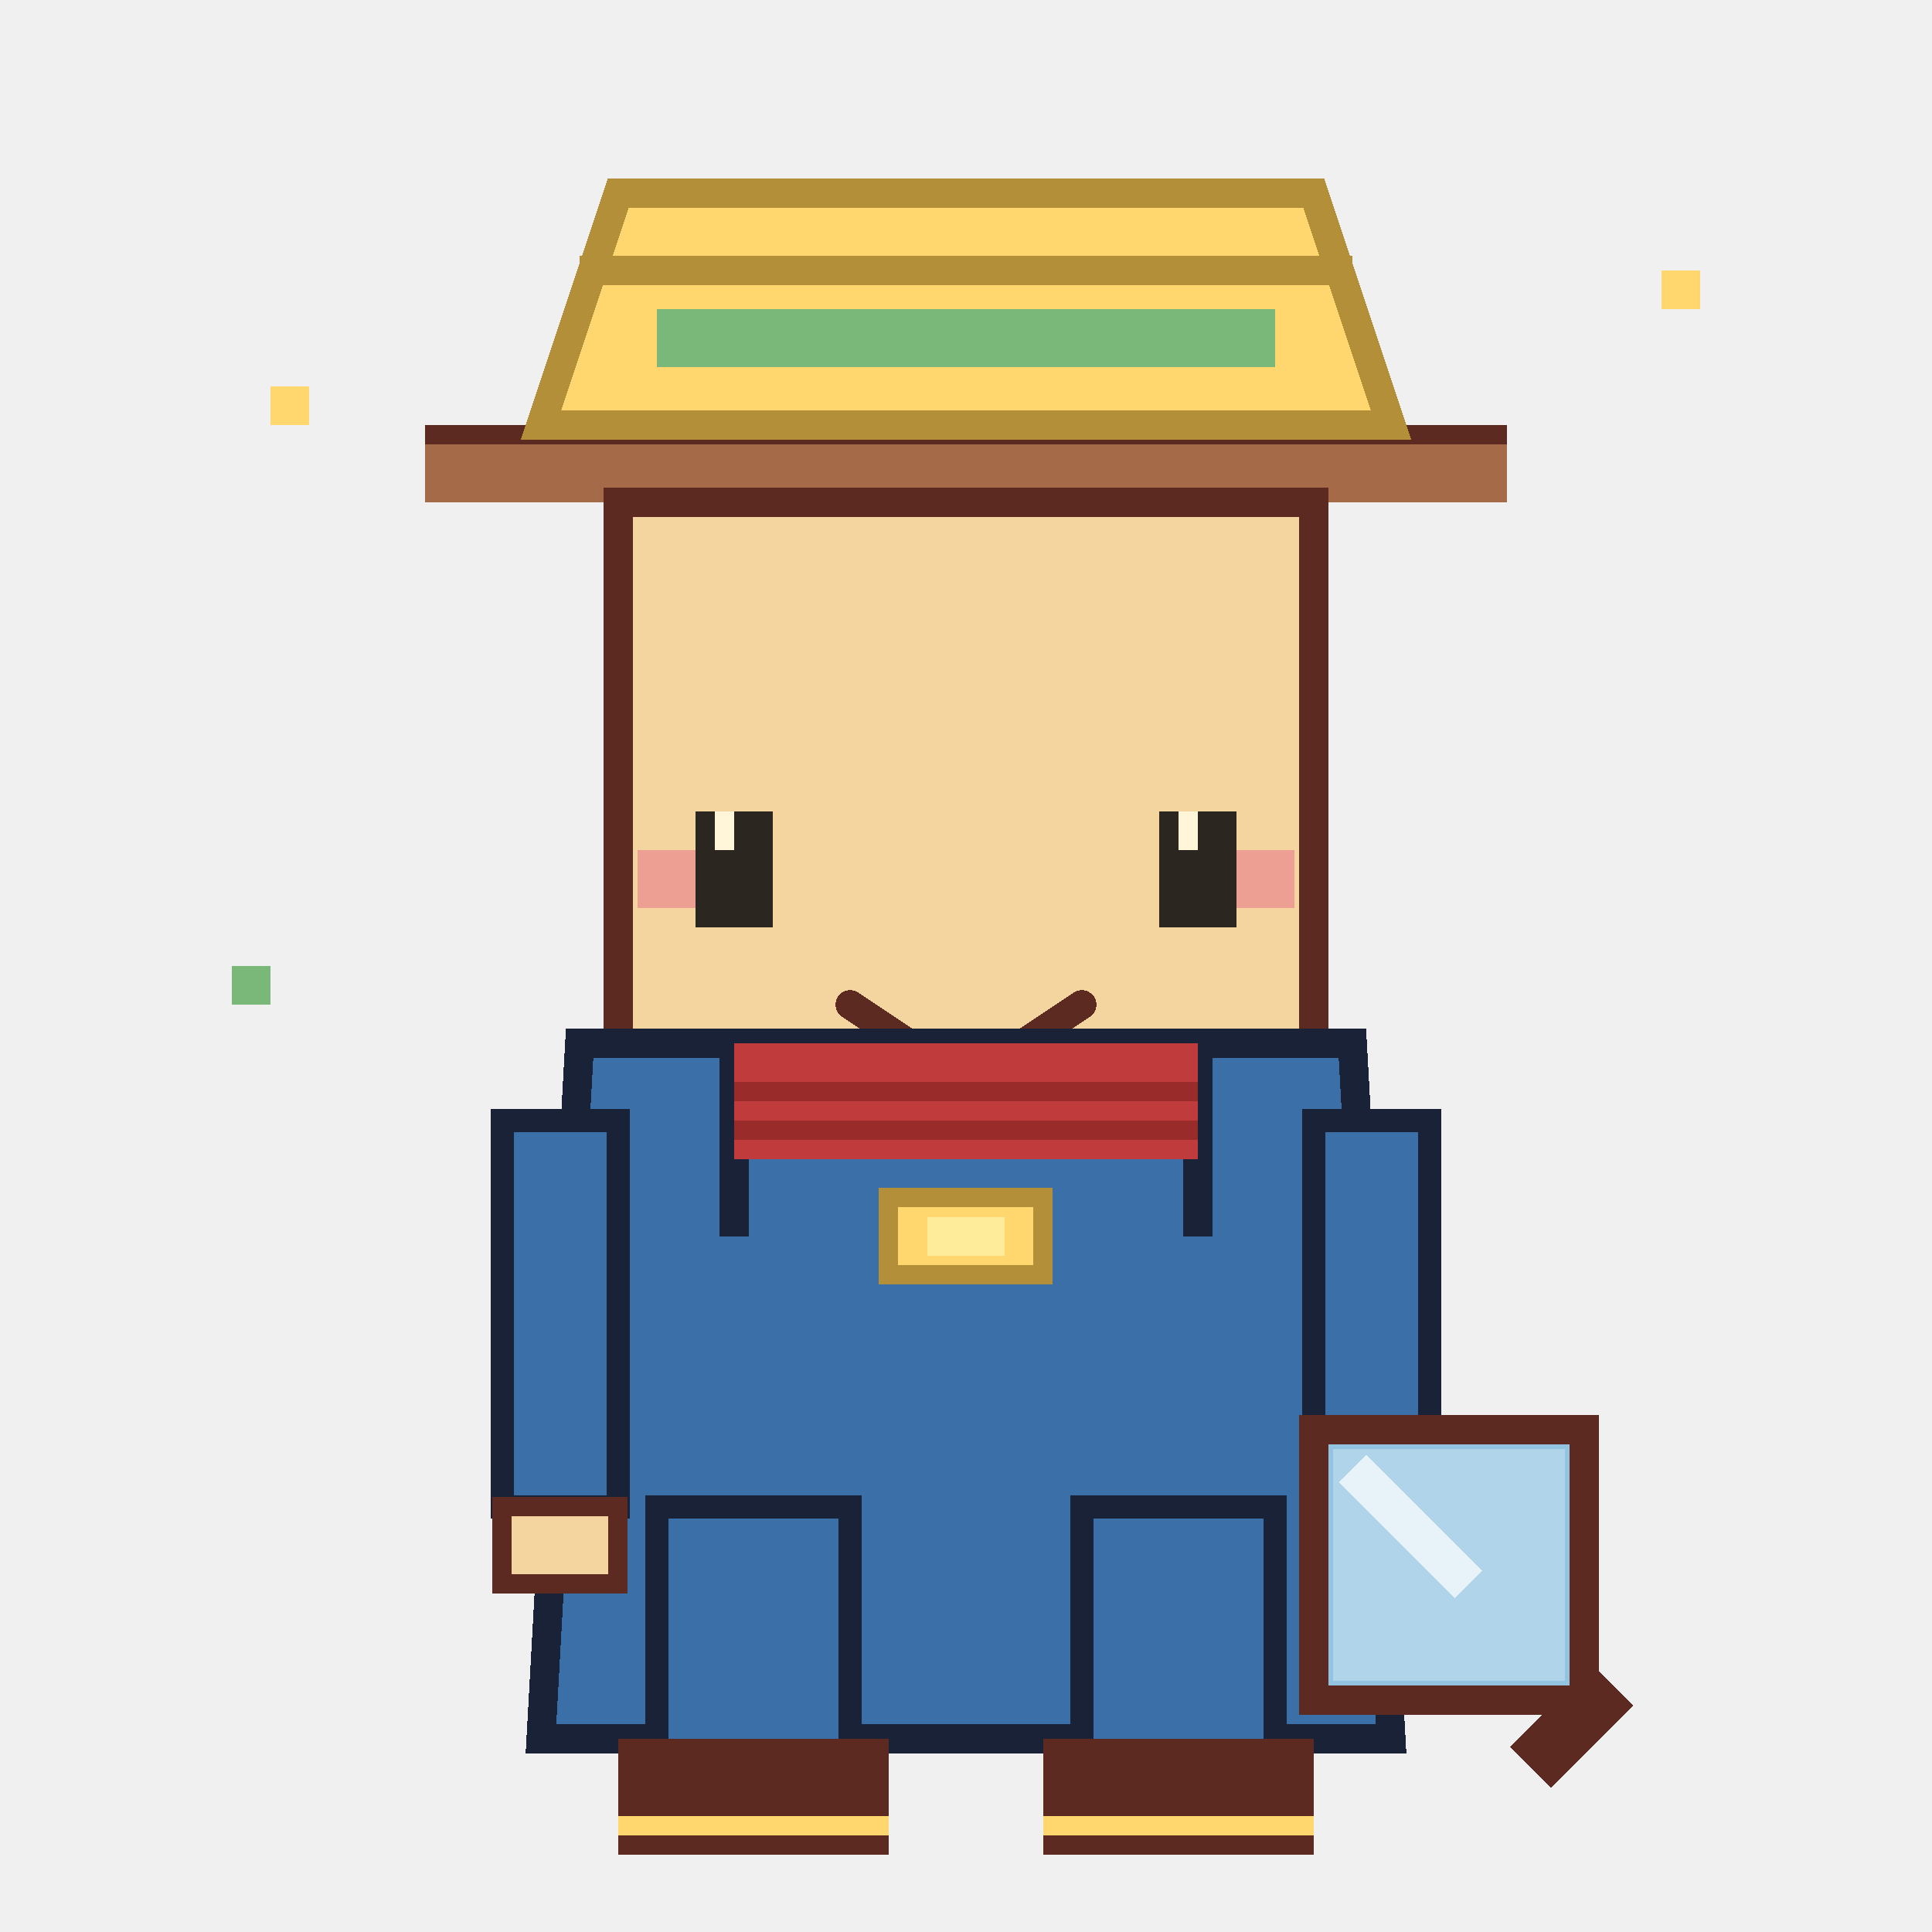
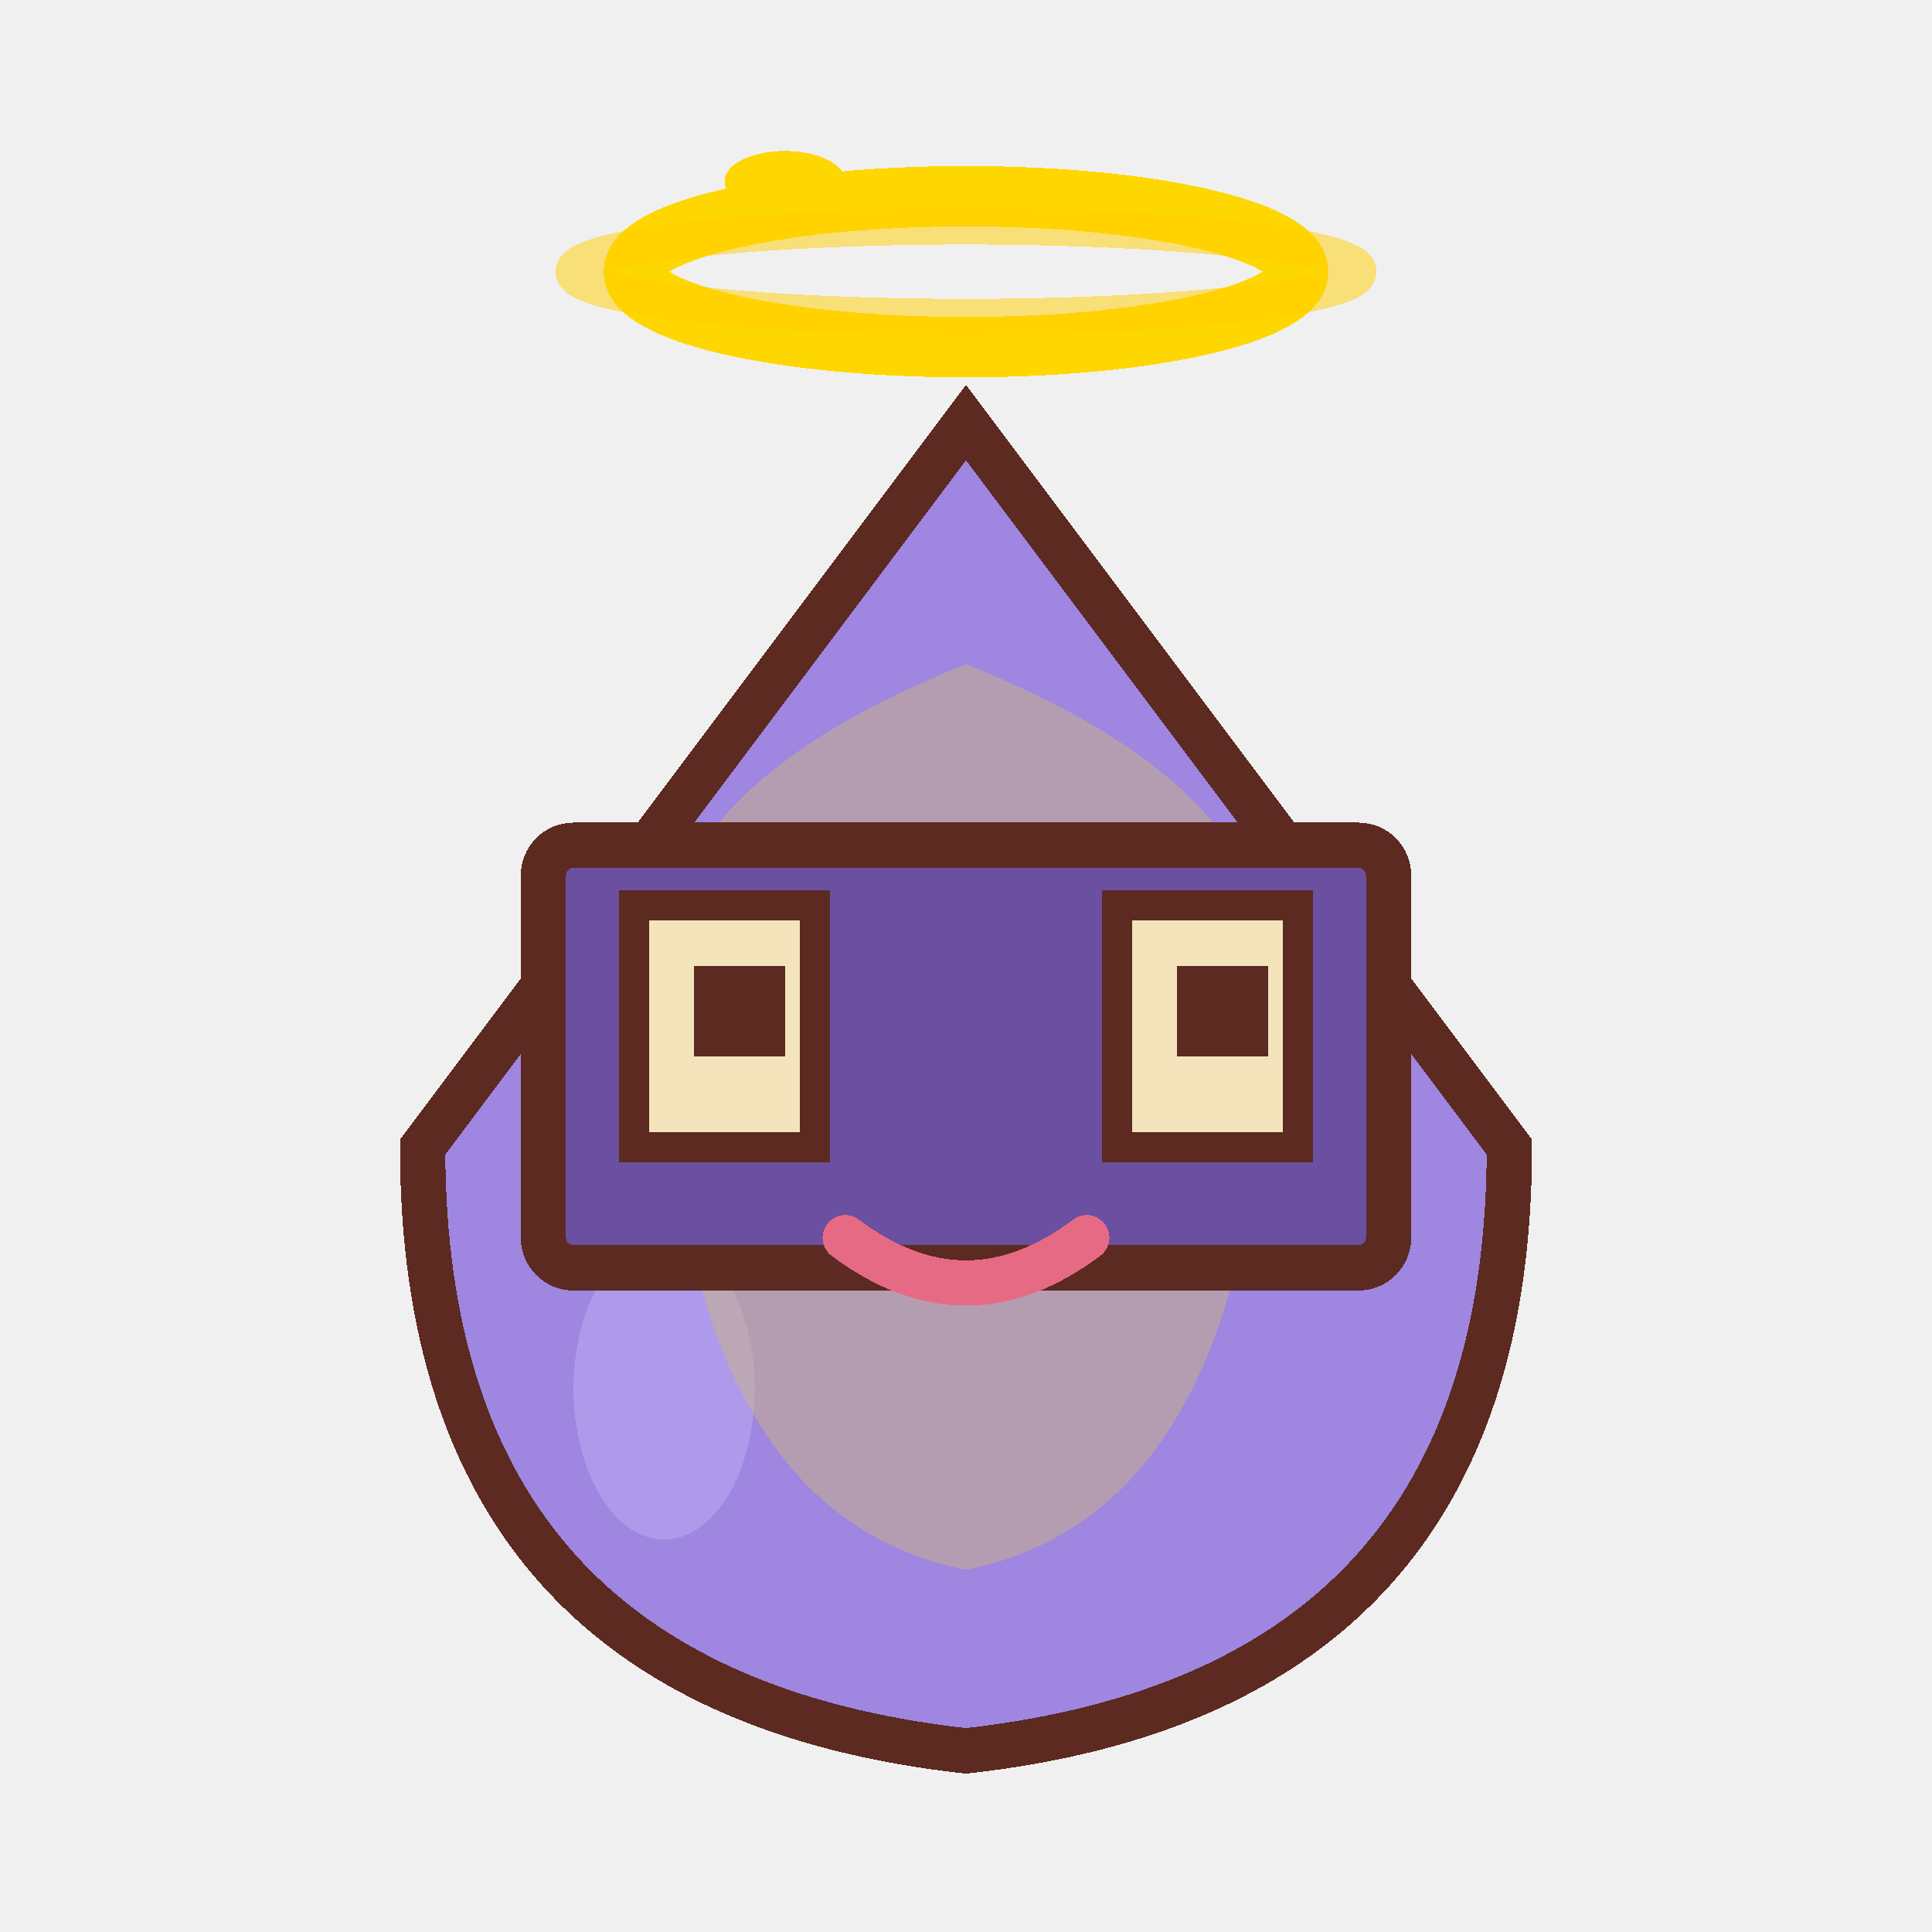
- <svg xmlns="http://www.w3.org/2000/svg" viewBox="0 0 100 100" width="100" height="100" shape-rendering="crispEdges">
+ <svg xmlns="http://www.w3.org/2000/svg" viewBox="0 0 64 64" width="64" height="64" shape-rendering="crispEdges">
  <style>
-     @keyframes breathe { 0%, 100% { transform: scale(1) } 50% { transform: scale(1.04) } }
-     @keyframes blink {
-       0%, 90%, 100% { transform: scaleY(1) }
-       93%, 97% { transform: scaleY(0.05) }
-     }
-     @keyframes glassSway { 0%, 100% { transform: rotate(-8deg) } 50% { transform: rotate(8deg) } }
-     @keyframes sparkle { 0%, 100% { opacity: 0 } 50% { opacity: 1 } }
- 
-     .mascot { animation: breathe 3.5s ease-in-out infinite; transform-origin: 50px 60px; }
-     .eyeL { animation: blink 5s ease-in-out infinite; transform-origin: 38px 47px; }
-     .eyeR { animation: blink 5s ease-in-out infinite; transform-origin: 62px 47px; }
-     .glass { animation: glassSway 3s ease-in-out infinite; transform-origin: 80px 75px; }
-     .sp1 { animation: sparkle 2s ease-in-out infinite; }
-     .sp2 { animation: sparkle 2s ease-in-out 0.7s infinite; }
-     .sp3 { animation: sparkle 2s ease-in-out 1.4s infinite; }
+     @keyframes bl { 0%,90%,100%{transform:scaleY(1)} 93%,97%{transform:scaleY(0.05)} }
+     @keyframes ha { 0%,100%{transform:rotate(-3deg)} 50%{transform:rotate(3deg)} }
+     .eye { animation: bl 5s ease-in-out infinite; transform-origin: center; }
+     .halo { animation: ha 4s ease-in-out infinite; transform-origin: 32px 8px; }
  </style>
-   <g class="mascot">
-     <rect x="22" y="22" width="56" height="4" fill="#A56A47" />
-     <rect x="22" y="22" width="56" height="1" fill="#5C2A20" />
-     <path d="M 28 22 L 32 10 L 68 10 L 72 22 Z" fill="#FFD76E" stroke="#B48F3A" stroke-width="1.5" />
-     <path d="M 30 14 L 70 14" stroke="#B48F3A" stroke-width="1.5" fill="none" />
-     <rect x="34" y="16" width="32" height="3" fill="#7AB87A" />
-     <rect x="32" y="26" width="36" height="28" fill="#F4D5A0" stroke="#5C2A20" stroke-width="1.5" />
-     <rect x="33" y="44" width="5" height="3" fill="#E76A85" opacity="0.5" />
-     <rect x="62" y="44" width="5" height="3" fill="#E76A85" opacity="0.5" />
-     <g class="eyeL">
-       <rect x="36" y="42" width="4" height="6" fill="#2C2620" />
-     </g>
-     <g class="eyeR">
-       <rect x="60" y="42" width="4" height="6" fill="#2C2620" />
-     </g>
-     <rect x="37" y="42" width="1" height="2" fill="#FFF6DA" />
-     <rect x="61" y="42" width="1" height="2" fill="#FFF6DA" />
-     <path d="M 44 52 L 50 56 L 56 52" stroke="#5C2A20" stroke-width="1.5" fill="none" stroke-linecap="round" />
-     <path d="M 30 54 L 70 54 L 72 90 L 28 90 Z" fill="#3A6FA8" stroke="#1A2238" stroke-width="1.5" />
-     <path d="M 38 54 L 38 64 M 62 54 L 62 64" stroke="#1A2238" stroke-width="1.5" />
-     <rect x="38" y="54" width="24" height="6" fill="#C03B3B" />
-     <rect x="38" y="56" width="24" height="1" fill="#7E1F1F" opacity="0.6" />
-     <rect x="38" y="58" width="24" height="1" fill="#7E1F1F" opacity="0.6" />
-     <rect x="46" y="62" width="8" height="4" fill="#FFD76E" stroke="#B48F3A" stroke-width="1" />
-     <rect x="48" y="63" width="4" height="2" fill="#FFEC9A" />
-     <rect x="26" y="58" width="6" height="20" fill="#3A6FA8" stroke="#1A2238" stroke-width="1.2" />
-     <rect x="68" y="58" width="6" height="20" fill="#3A6FA8" stroke="#1A2238" stroke-width="1.2" />
-     <rect x="26" y="78" width="6" height="4" fill="#F4D5A0" stroke="#5C2A20" stroke-width="1" />
-     <rect x="68" y="78" width="6" height="4" fill="#F4D5A0" stroke="#5C2A20" stroke-width="1" />
-     <rect x="34" y="78" width="10" height="14" fill="#3A6FA8" stroke="#1A2238" stroke-width="1.2" />
-     <rect x="56" y="78" width="10" height="14" fill="#3A6FA8" stroke="#1A2238" stroke-width="1.2" />
-     <rect x="32" y="90" width="14" height="6" fill="#5C2A20" />
-     <rect x="54" y="90" width="14" height="6" fill="#5C2A20" />
-     <rect x="32" y="94" width="14" height="1" fill="#FFD76E" />
-     <rect x="54" y="94" width="14" height="1" fill="#FFD76E" />
-     <g class="glass">
-       <rect x="68" y="74" width="14" height="14" fill="#92C3E1" stroke="#5C2A20" stroke-width="1.5" />
-       <rect x="69" y="75" width="12" height="12" fill="#C5E1F2" opacity="0.6" />
-       <path d="M 70 76 L 76 82" stroke="#FFFFFF" stroke-width="2" fill="none" opacity="0.7" />
-       <rect x="80" y="86" width="3" height="6" fill="#5C2A20" transform="rotate(45 81 89)" />
-     </g>
-     <g class="sp1">
-       <rect x="14" y="20" width="2" height="2" fill="#FFD76E" />
-     </g>
-     <g class="sp2">
-       <rect x="86" y="14" width="2" height="2" fill="#FFD76E" />
-     </g>
-     <g class="sp3">
-       <rect x="12" y="50" width="2" height="2" fill="#7AB87A" />
-     </g>
+   <ellipse class="halo" cx="32" cy="9" rx="11" ry="2.5" fill="none" stroke="#FFD700" stroke-width="2" />
+   <ellipse class="halo" cx="32" cy="9" rx="13" ry="1.5" fill="none" stroke="#FFCE00" stroke-width="1.2" opacity="0.5" />
+   <path d="M 32 14            L 50 38            Q 50 56 32 58            Q 14 56 14 38            Z" fill="#9F86E0" stroke="#5C2A20" stroke-width="1.5" />
+   <ellipse cx="22" cy="46" rx="3" ry="5" fill="#B8A7F0" opacity="0.6" />
+   <path d="M 22 32            Q 22 50 32 52            Q 42 50 42 32            Q 42 26 32 22            Q 22 26 22 32            Z" fill="#C9B381" opacity="0.5" />
+   <rect x="18" y="28" width="28" height="14" fill="#6B4FA0" stroke="#5C2A20" stroke-width="1.5" rx="1" />
+   <rect class="eye" x="21" y="30" width="6" height="8" fill="#F4E4BC" stroke="#5C2A20" stroke-width="1" />
+   <rect class="eye" x="37" y="30" width="6" height="8" fill="#F4E4BC" stroke="#5C2A20" stroke-width="1" />
+   <rect x="23" y="32" width="3" height="3" fill="#5C2A20" />
+   <rect x="39" y="32" width="3" height="3" fill="#5C2A20" />
+   <rect x="22" y="32" width="1" height="1" fill="#F4E4BC" />
+   <rect x="38" y="32" width="1" height="1" fill="#F4E4BC" />
+   <path d="M 28 41            Q 32 44 36 41" stroke="#E76A85" stroke-width="1.5" fill="none" stroke-linecap="round" />
+   <ellipse cx="26" cy="6" rx="2" ry="1" fill="#FFD700" />
+   <g style="animation: br 3s ease-in-out infinite; transform-origin: 32px 40px;">
+     <animateTransform attributeName="transform" type="scale" values="1;1.03;1" dur="3s" repeatCount="indefinite" additive="sum" />
  </g>
</svg>
